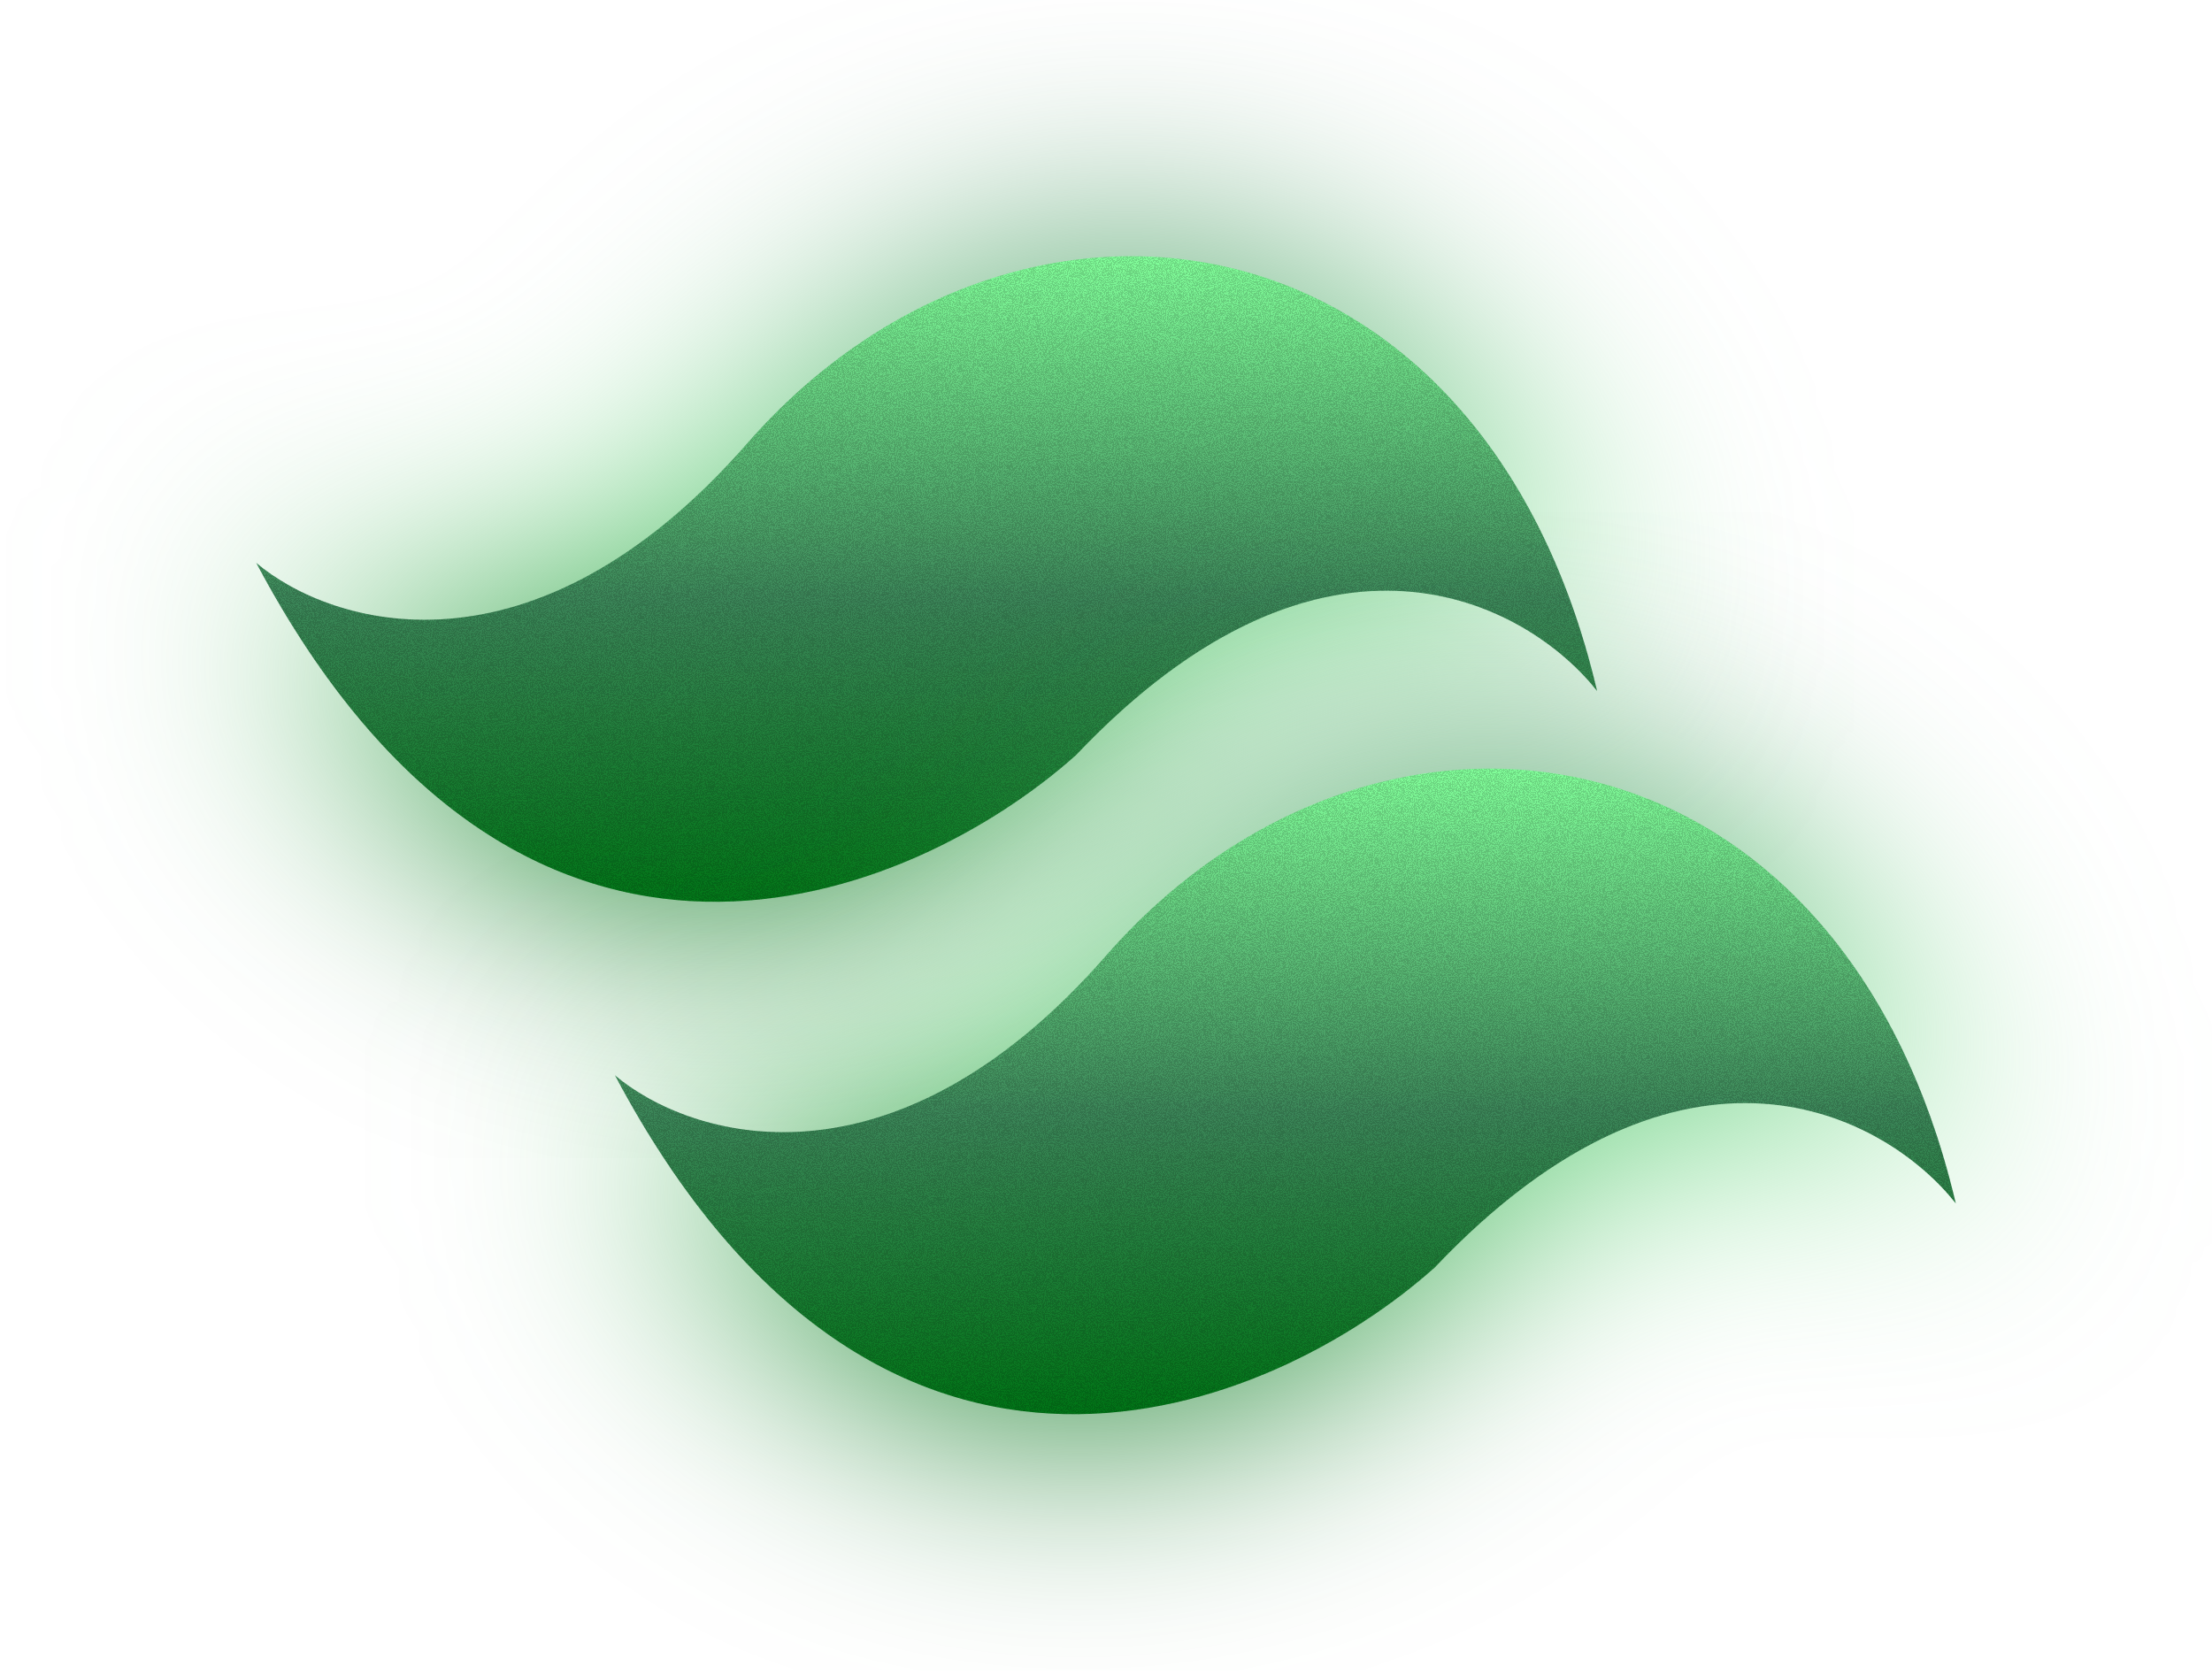
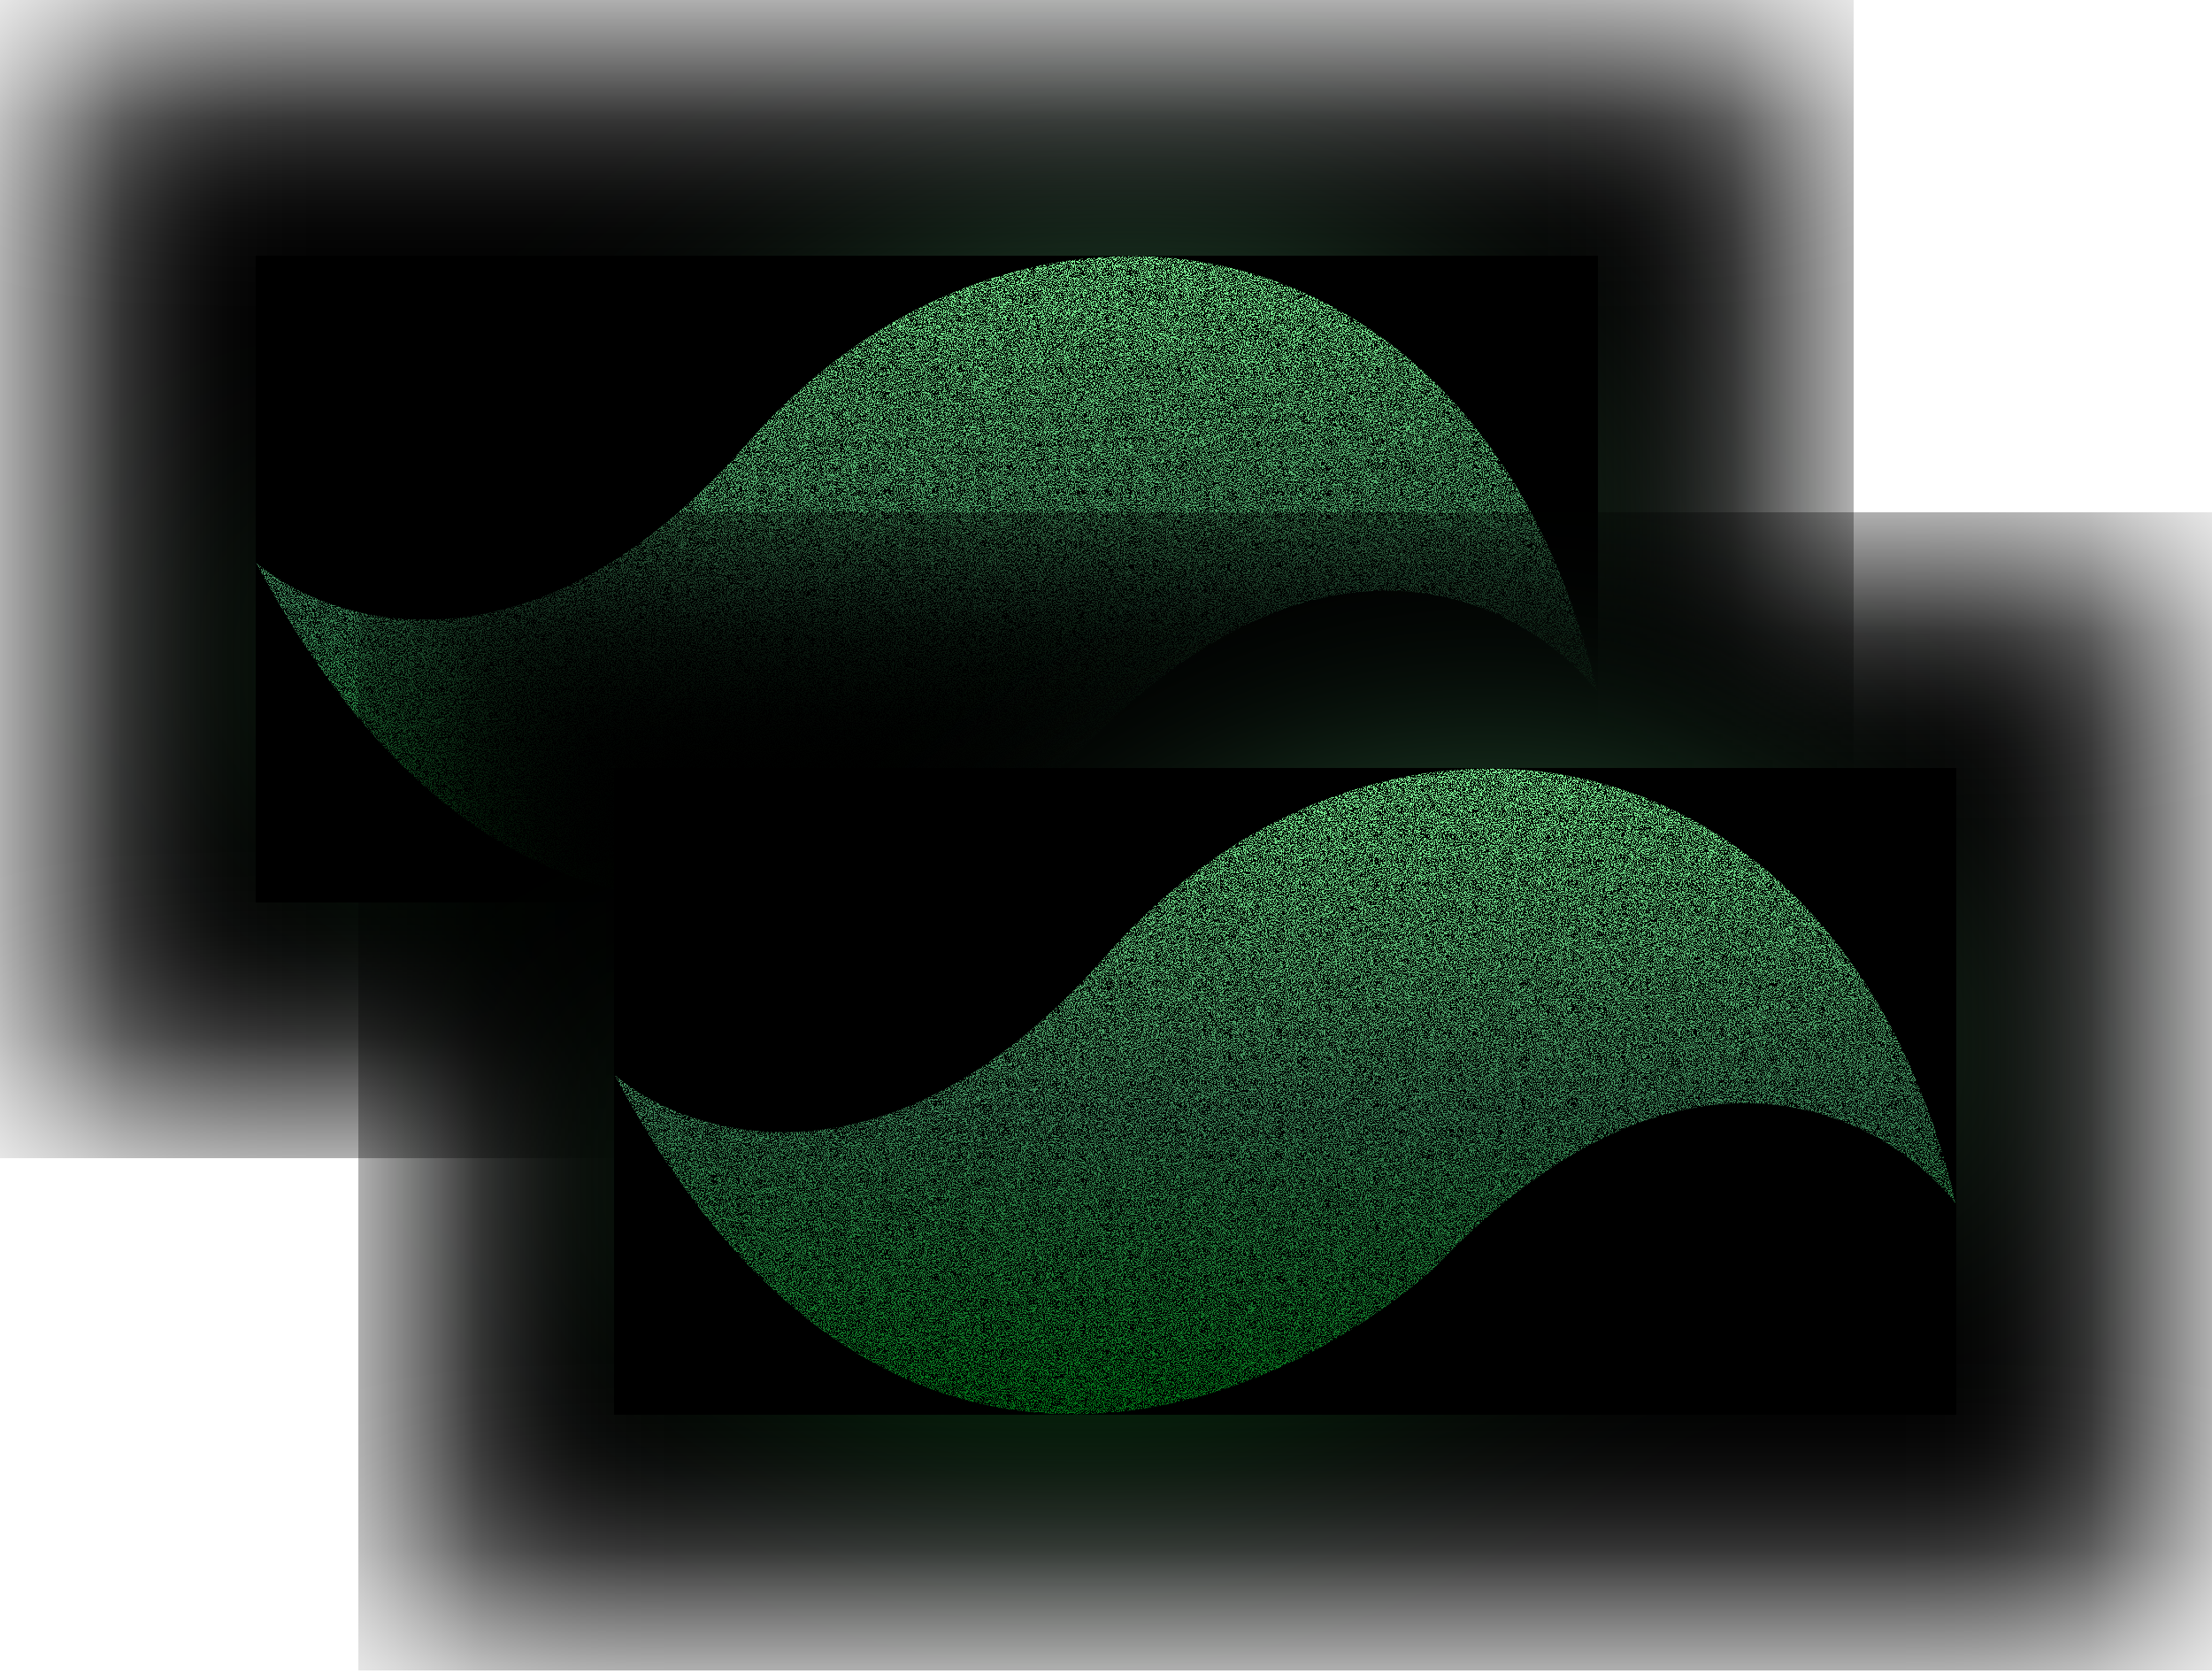
<svg xmlns="http://www.w3.org/2000/svg" width="259" height="196" viewBox="0 0 259 196" fill="none">
  <g filter="url(#filter0_nf_2072_26)">
    <path d="M87.5 51.904C62.3 80.704 38.667 73.238 30 65.904C61.2 124.704 107 105.404 126 88.404C155.2 57.604 178.833 70.571 187 80.904C173.5 23.404 119 15.904 87.5 51.904Z" fill="url(#paint0_linear_2072_26)" />
  </g>
  <g filter="url(#filter1_n_2072_26)">
    <path d="M87.5 51.904C62.3 80.704 38.667 73.238 30 65.904C61.2 124.704 107 105.404 126 88.404C155.2 57.604 178.833 70.571 187 80.904C173.5 23.404 119 15.904 87.5 51.904Z" fill="url(#paint1_linear_2072_26)" />
  </g>
  <g filter="url(#filter2_nf_2072_26)">
    <path d="M129.5 111.904C104.3 140.704 80.667 133.238 72 125.904C103.2 184.704 149 165.404 168 148.404C197.2 117.604 220.833 130.571 229 140.904C215.5 83.404 161 75.904 129.5 111.904Z" fill="url(#paint2_linear_2072_26)" />
  </g>
  <g filter="url(#filter3_n_2072_26)">
    <path d="M129.5 111.904C104.3 140.704 80.667 133.238 72 125.904C103.2 184.704 149 165.404 168 148.404C197.2 117.604 220.833 130.571 229 140.904C215.5 83.404 161 75.904 129.5 111.904Z" fill="url(#paint3_linear_2072_26)" />
  </g>
  <defs>
    <filter id="filter0_nf_2072_26" x="0" y="0" width="217" height="135.592" filterUnits="userSpaceOnUse" color-interpolation-filters="sRGB">
-       <feFlood flood-opacity="0" result="BackgroundImageFix" />
+       <feFlood floodOpacity="0" result="BackgroundImageFix" />
      <feBlend mode="normal" in="SourceGraphic" in2="BackgroundImageFix" result="shape" />
      <feTurbulence type="fractalNoise" baseFrequency="10 10" stitchTiles="stitch" numOctaves="3" result="noise" seed="1674" />
      <feColorMatrix in="noise" type="luminanceToAlpha" result="alphaNoise" />
      <feComponentTransfer in="alphaNoise" result="coloredNoise1">
        <feFuncA type="discrete" tableValues="1 1 1 1 1 1 1 1 1 1 1 1 1 1 1 1 1 1 1 1 1 1 1 1 1 1 1 1 1 1 1 1 1 1 1 1 1 1 1 1 1 1 1 1 1 1 1 1 1 1 1 0 0 0 0 0 0 0 0 0 0 0 0 0 0 0 0 0 0 0 0 0 0 0 0 0 0 0 0 0 0 0 0 0 0 0 0 0 0 0 0 0 0 0 0 0 0 0 0 0 " />
      </feComponentTransfer>
      <feComposite operator="in" in2="shape" in="coloredNoise1" result="noise1Clipped" />
-       <feFlood flood-color="rgba(0, 0, 0, 0.14)" result="color1Flood" />
+       <feFlood floodColor="rgba(0, 0, 0, 0.14)" result="color1Flood" />
      <feComposite operator="in" in2="noise1Clipped" in="color1Flood" result="color1" />
      <feMerge result="effect1_noise_2072_26">
        <feMergeNode in="shape" />
        <feMergeNode in="color1" />
      </feMerge>
      <feGaussianBlur stdDeviation="15" result="effect2_foregroundBlur_2072_26" />
    </filter>
    <filter id="filter1_n_2072_26" x="30" y="30" width="157" height="75.592" filterUnits="userSpaceOnUse" color-interpolation-filters="sRGB">
-       <feFlood flood-opacity="0" result="BackgroundImageFix" />
+       <feFlood floodOpacity="0" result="BackgroundImageFix" />
      <feBlend mode="normal" in="SourceGraphic" in2="BackgroundImageFix" result="shape" />
      <feTurbulence type="fractalNoise" baseFrequency="10 10" stitchTiles="stitch" numOctaves="3" result="noise" seed="1674" />
      <feColorMatrix in="noise" type="luminanceToAlpha" result="alphaNoise" />
      <feComponentTransfer in="alphaNoise" result="coloredNoise1">
        <feFuncA type="discrete" tableValues="1 1 1 1 1 1 1 1 1 1 1 1 1 1 1 1 1 1 1 1 1 1 1 1 1 1 1 1 1 1 1 1 1 1 1 1 1 1 1 1 1 1 1 1 1 1 1 1 1 1 1 0 0 0 0 0 0 0 0 0 0 0 0 0 0 0 0 0 0 0 0 0 0 0 0 0 0 0 0 0 0 0 0 0 0 0 0 0 0 0 0 0 0 0 0 0 0 0 0 0 " />
      </feComponentTransfer>
      <feComposite operator="in" in2="shape" in="coloredNoise1" result="noise1Clipped" />
-       <feFlood flood-color="rgba(0, 0, 0, 0.14)" result="color1Flood" />
+       <feFlood floodColor="rgba(0, 0, 0, 0.14)" result="color1Flood" />
      <feComposite operator="in" in2="noise1Clipped" in="color1Flood" result="color1" />
      <feMerge result="effect1_noise_2072_26">
        <feMergeNode in="shape" />
        <feMergeNode in="color1" />
      </feMerge>
    </filter>
    <filter id="filter2_nf_2072_26" x="42" y="60" width="217" height="135.592" filterUnits="userSpaceOnUse" color-interpolation-filters="sRGB">
-       <feFlood flood-opacity="0" result="BackgroundImageFix" />
+       <feFlood floodOpacity="0" result="BackgroundImageFix" />
      <feBlend mode="normal" in="SourceGraphic" in2="BackgroundImageFix" result="shape" />
      <feTurbulence type="fractalNoise" baseFrequency="10 10" stitchTiles="stitch" numOctaves="3" result="noise" seed="1674" />
      <feColorMatrix in="noise" type="luminanceToAlpha" result="alphaNoise" />
      <feComponentTransfer in="alphaNoise" result="coloredNoise1">
        <feFuncA type="discrete" tableValues="1 1 1 1 1 1 1 1 1 1 1 1 1 1 1 1 1 1 1 1 1 1 1 1 1 1 1 1 1 1 1 1 1 1 1 1 1 1 1 1 1 1 1 1 1 1 1 1 1 1 1 0 0 0 0 0 0 0 0 0 0 0 0 0 0 0 0 0 0 0 0 0 0 0 0 0 0 0 0 0 0 0 0 0 0 0 0 0 0 0 0 0 0 0 0 0 0 0 0 0 " />
      </feComponentTransfer>
      <feComposite operator="in" in2="shape" in="coloredNoise1" result="noise1Clipped" />
-       <feFlood flood-color="rgba(0, 0, 0, 0.14)" result="color1Flood" />
+       <feFlood floodColor="rgba(0, 0, 0, 0.14)" result="color1Flood" />
      <feComposite operator="in" in2="noise1Clipped" in="color1Flood" result="color1" />
      <feMerge result="effect1_noise_2072_26">
        <feMergeNode in="shape" />
        <feMergeNode in="color1" />
      </feMerge>
      <feGaussianBlur stdDeviation="15" result="effect2_foregroundBlur_2072_26" />
    </filter>
    <filter id="filter3_n_2072_26" x="72" y="90" width="157" height="75.592" filterUnits="userSpaceOnUse" color-interpolation-filters="sRGB">
-       <feFlood flood-opacity="0" result="BackgroundImageFix" />
+       <feFlood floodOpacity="0" result="BackgroundImageFix" />
      <feBlend mode="normal" in="SourceGraphic" in2="BackgroundImageFix" result="shape" />
      <feTurbulence type="fractalNoise" baseFrequency="10 10" stitchTiles="stitch" numOctaves="3" result="noise" seed="1674" />
      <feColorMatrix in="noise" type="luminanceToAlpha" result="alphaNoise" />
      <feComponentTransfer in="alphaNoise" result="coloredNoise1">
        <feFuncA type="discrete" tableValues="1 1 1 1 1 1 1 1 1 1 1 1 1 1 1 1 1 1 1 1 1 1 1 1 1 1 1 1 1 1 1 1 1 1 1 1 1 1 1 1 1 1 1 1 1 1 1 1 1 1 1 0 0 0 0 0 0 0 0 0 0 0 0 0 0 0 0 0 0 0 0 0 0 0 0 0 0 0 0 0 0 0 0 0 0 0 0 0 0 0 0 0 0 0 0 0 0 0 0 0 " />
      </feComponentTransfer>
      <feComposite operator="in" in2="shape" in="coloredNoise1" result="noise1Clipped" />
-       <feFlood flood-color="rgba(0, 0, 0, 0.14)" result="color1Flood" />
+       <feFlood floodColor="rgba(0, 0, 0, 0.14)" result="color1Flood" />
      <feComposite operator="in" in2="noise1Clipped" in="color1Flood" result="color1" />
      <feMerge result="effect1_noise_2072_26">
        <feMergeNode in="shape" />
        <feMergeNode in="color1" />
      </feMerge>
    </filter>
    <linearGradient id="paint0_linear_2072_26" x1="108.5" y1="30" x2="108.5" y2="105.592" gradientUnits="userSpaceOnUse">
      <stop stop-color="#3B8558" />
      <stop offset="0.476" stop-color="#81FD99" />
      <stop offset="0.841" stop-color="#007416" />
    </linearGradient>
    <linearGradient id="paint1_linear_2072_26" x1="108.5" y1="30" x2="108.5" y2="105.592" gradientUnits="userSpaceOnUse">
      <stop stop-color="#81FD99" />
      <stop offset="0.534" stop-color="#3B8558" />
      <stop offset="1" stop-color="#007416" />
    </linearGradient>
    <linearGradient id="paint2_linear_2072_26" x1="150.5" y1="90" x2="150.5" y2="165.592" gradientUnits="userSpaceOnUse">
      <stop stop-color="#3B8558" />
      <stop offset="0.476" stop-color="#81FD99" />
      <stop offset="0.841" stop-color="#007416" />
    </linearGradient>
    <linearGradient id="paint3_linear_2072_26" x1="150.5" y1="90" x2="150.5" y2="165.592" gradientUnits="userSpaceOnUse">
      <stop stop-color="#81FD99" />
      <stop offset="0.534" stop-color="#3B8558" />
      <stop offset="1" stop-color="#007416" />
    </linearGradient>
  </defs>
</svg>
